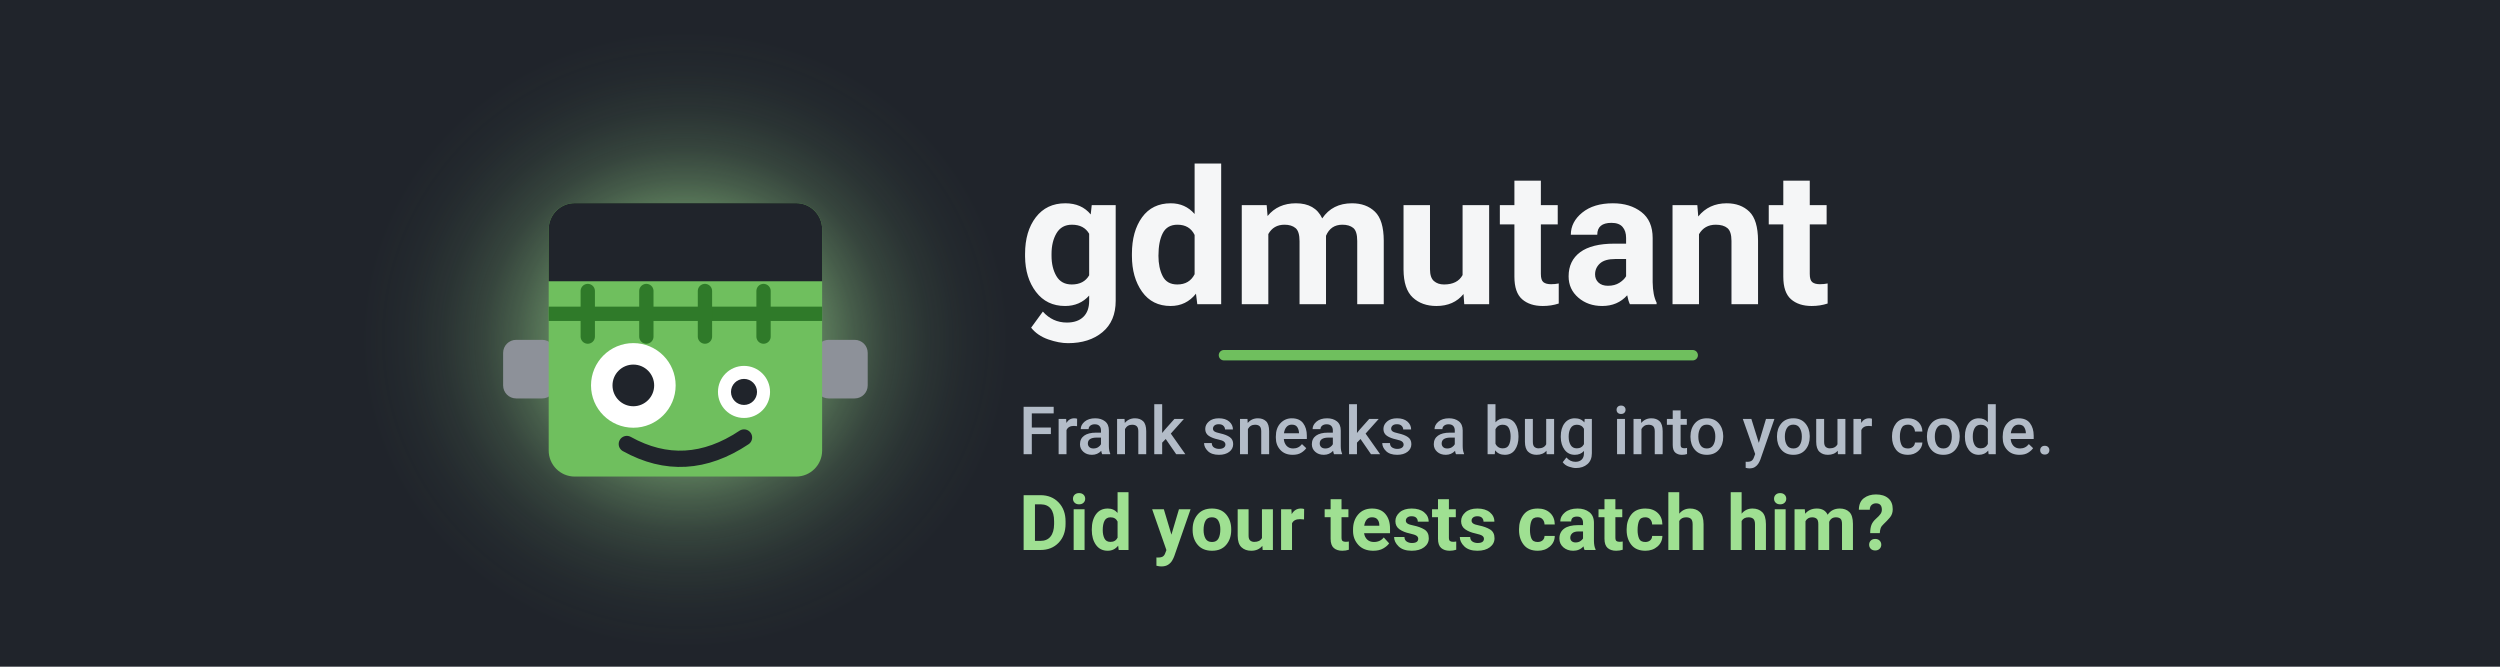
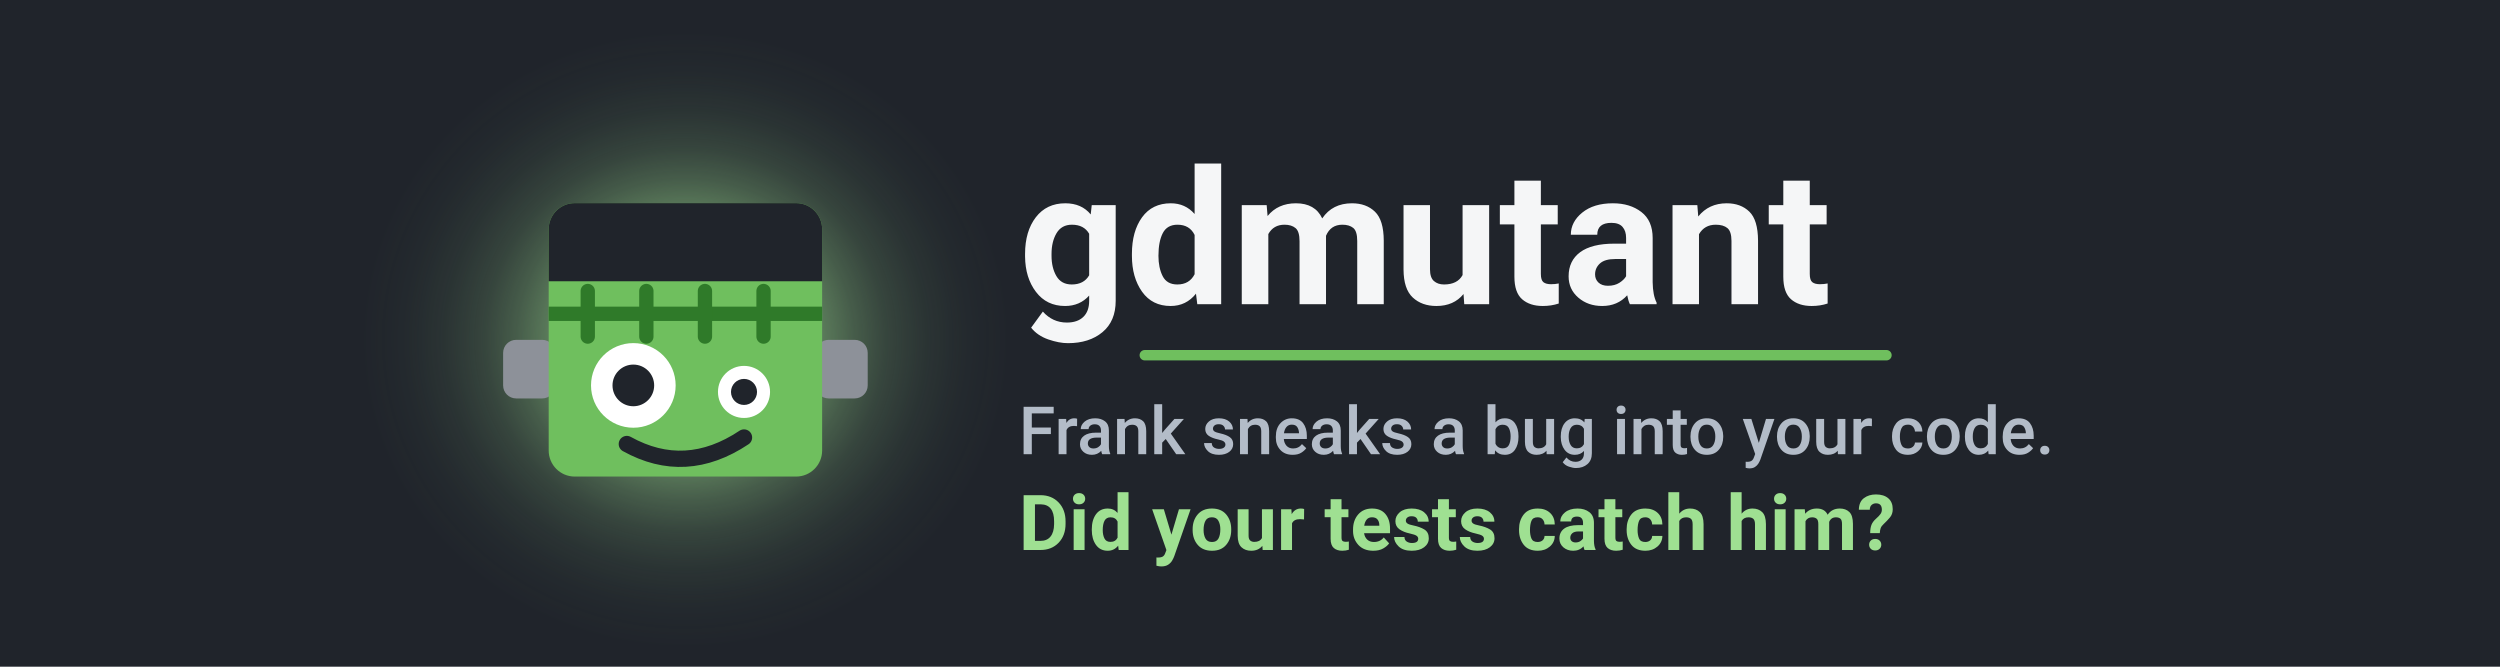
<svg xmlns="http://www.w3.org/2000/svg" viewBox="0 0 1200 320" width="1200" height="320" role="img" aria-label="gdmutant — Frank sneaks a bug into your code. Did your tests catch him?">
  <rect x="0" y="0" width="1200" height="320" fill="#20242b" />
  <defs>
    <radialGradient id="frankGlow" cx="0.5" cy="0.5" r="0.5">
      <stop offset="0%" stop-color="#9fe092" stop-opacity="0.46" />
      <stop offset="42%" stop-color="#9fe092" stop-opacity="0.46" />
      <stop offset="52%" stop-color="#9fe092" stop-opacity="0.3" />
      <stop offset="62%" stop-color="#9fe092" stop-opacity="0.175" />
      <stop offset="74%" stop-color="#9fe092" stop-opacity="0.085" />
      <stop offset="86%" stop-color="#9fe092" stop-opacity="0.03" />
      <stop offset="100%" stop-color="#9fe092" stop-opacity="0" />
    </radialGradient>
  </defs>
  <ellipse cx="329" cy="163" rx="155" ry="148" fill="url(#frankGlow)" />
  <g transform="translate(229,60) scale(3.125)">
    <rect x="4" y="33" width="8" height="9" rx="2" fill="#8d9199" />
    <rect x="52" y="33" width="8" height="9" rx="2" fill="#8d9199" />
    <rect x="11" y="12" width="42" height="42" rx="4" fill="#6fbf5e" />
    <path d="M11 16 a4 4 0 0 1 4-4 h34 a4 4 0 0 1 4 4 v8 H11 Z" fill="#20242b" />
    <path d="M11 29 H53" stroke="#2f7a29" stroke-width="2.2" fill="none" />
    <path d="M17 25.5 v7 M26 25.5 v7 M35 25.5 v7 M44 25.5 v7" stroke="#2f7a29" stroke-width="2.2" stroke-linecap="round" />
    <circle cx="24" cy="40" r="6.5" fill="#ffffff" />
    <circle cx="24" cy="40" r="3.2" fill="#20242b" />
    <circle cx="41" cy="41" r="4" fill="#ffffff" />
    <circle cx="41" cy="41" r="2" fill="#20242b" />
    <path d="M23 49 q9 5 18 -1" stroke="#20242b" stroke-width="2.5" stroke-linecap="round" fill="none" />
  </g>
  <g font-family="system-ui, -apple-system, 'Segoe UI', Roboto, Helvetica, Arial, sans-serif">
    <text x="489" y="146" font-size="90" font-weight="700" fill="#f5f6f7">gdmutant</text>
-     <rect x="585" y="168" width="230" height="5" rx="2.5" fill="#6fbf5e" />
+     <rect x="547" y="168" width="361" height="5" rx="2.5" fill="#6fbf5e" />
    <text x="489" y="218" font-size="32" font-weight="500" fill="#b3bcc8">Frank sneaks a bug into your code.</text>
    <text x="489" y="264" font-size="37" font-weight="700" fill="#9fe092">Did your tests catch him?</text>
  </g>
</svg>
